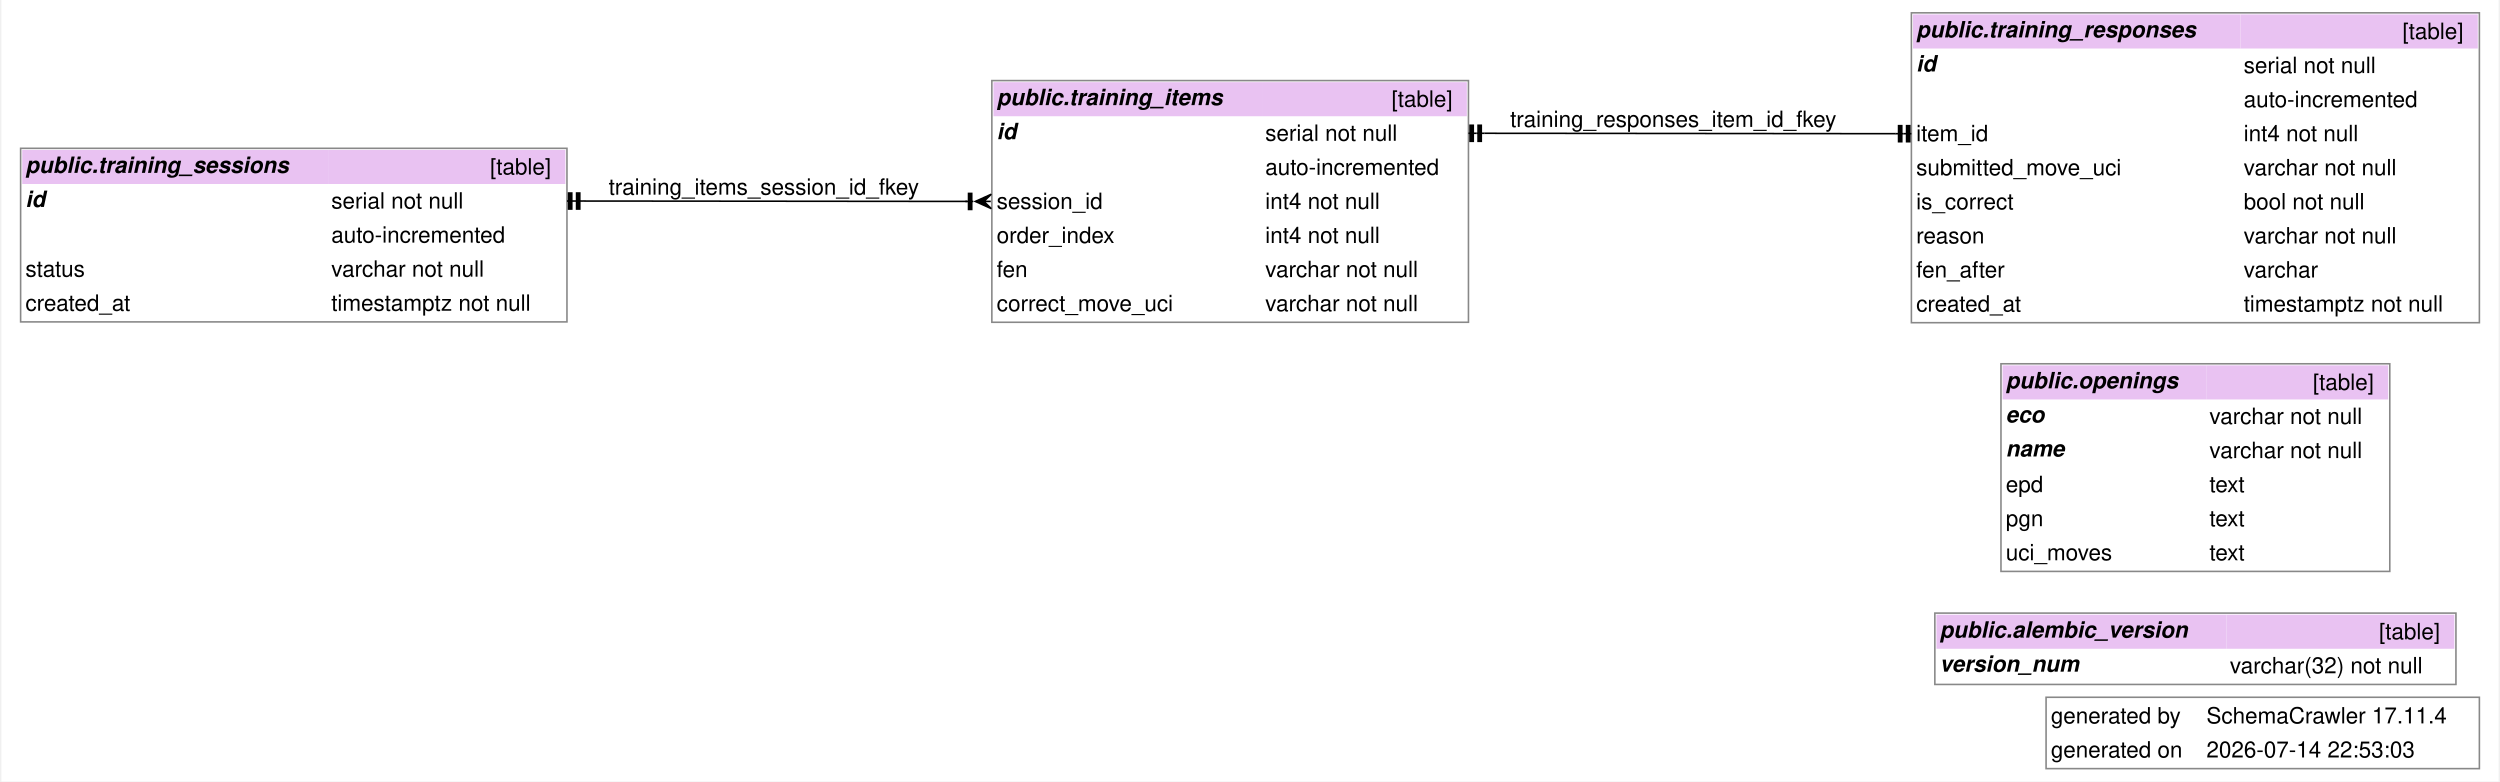
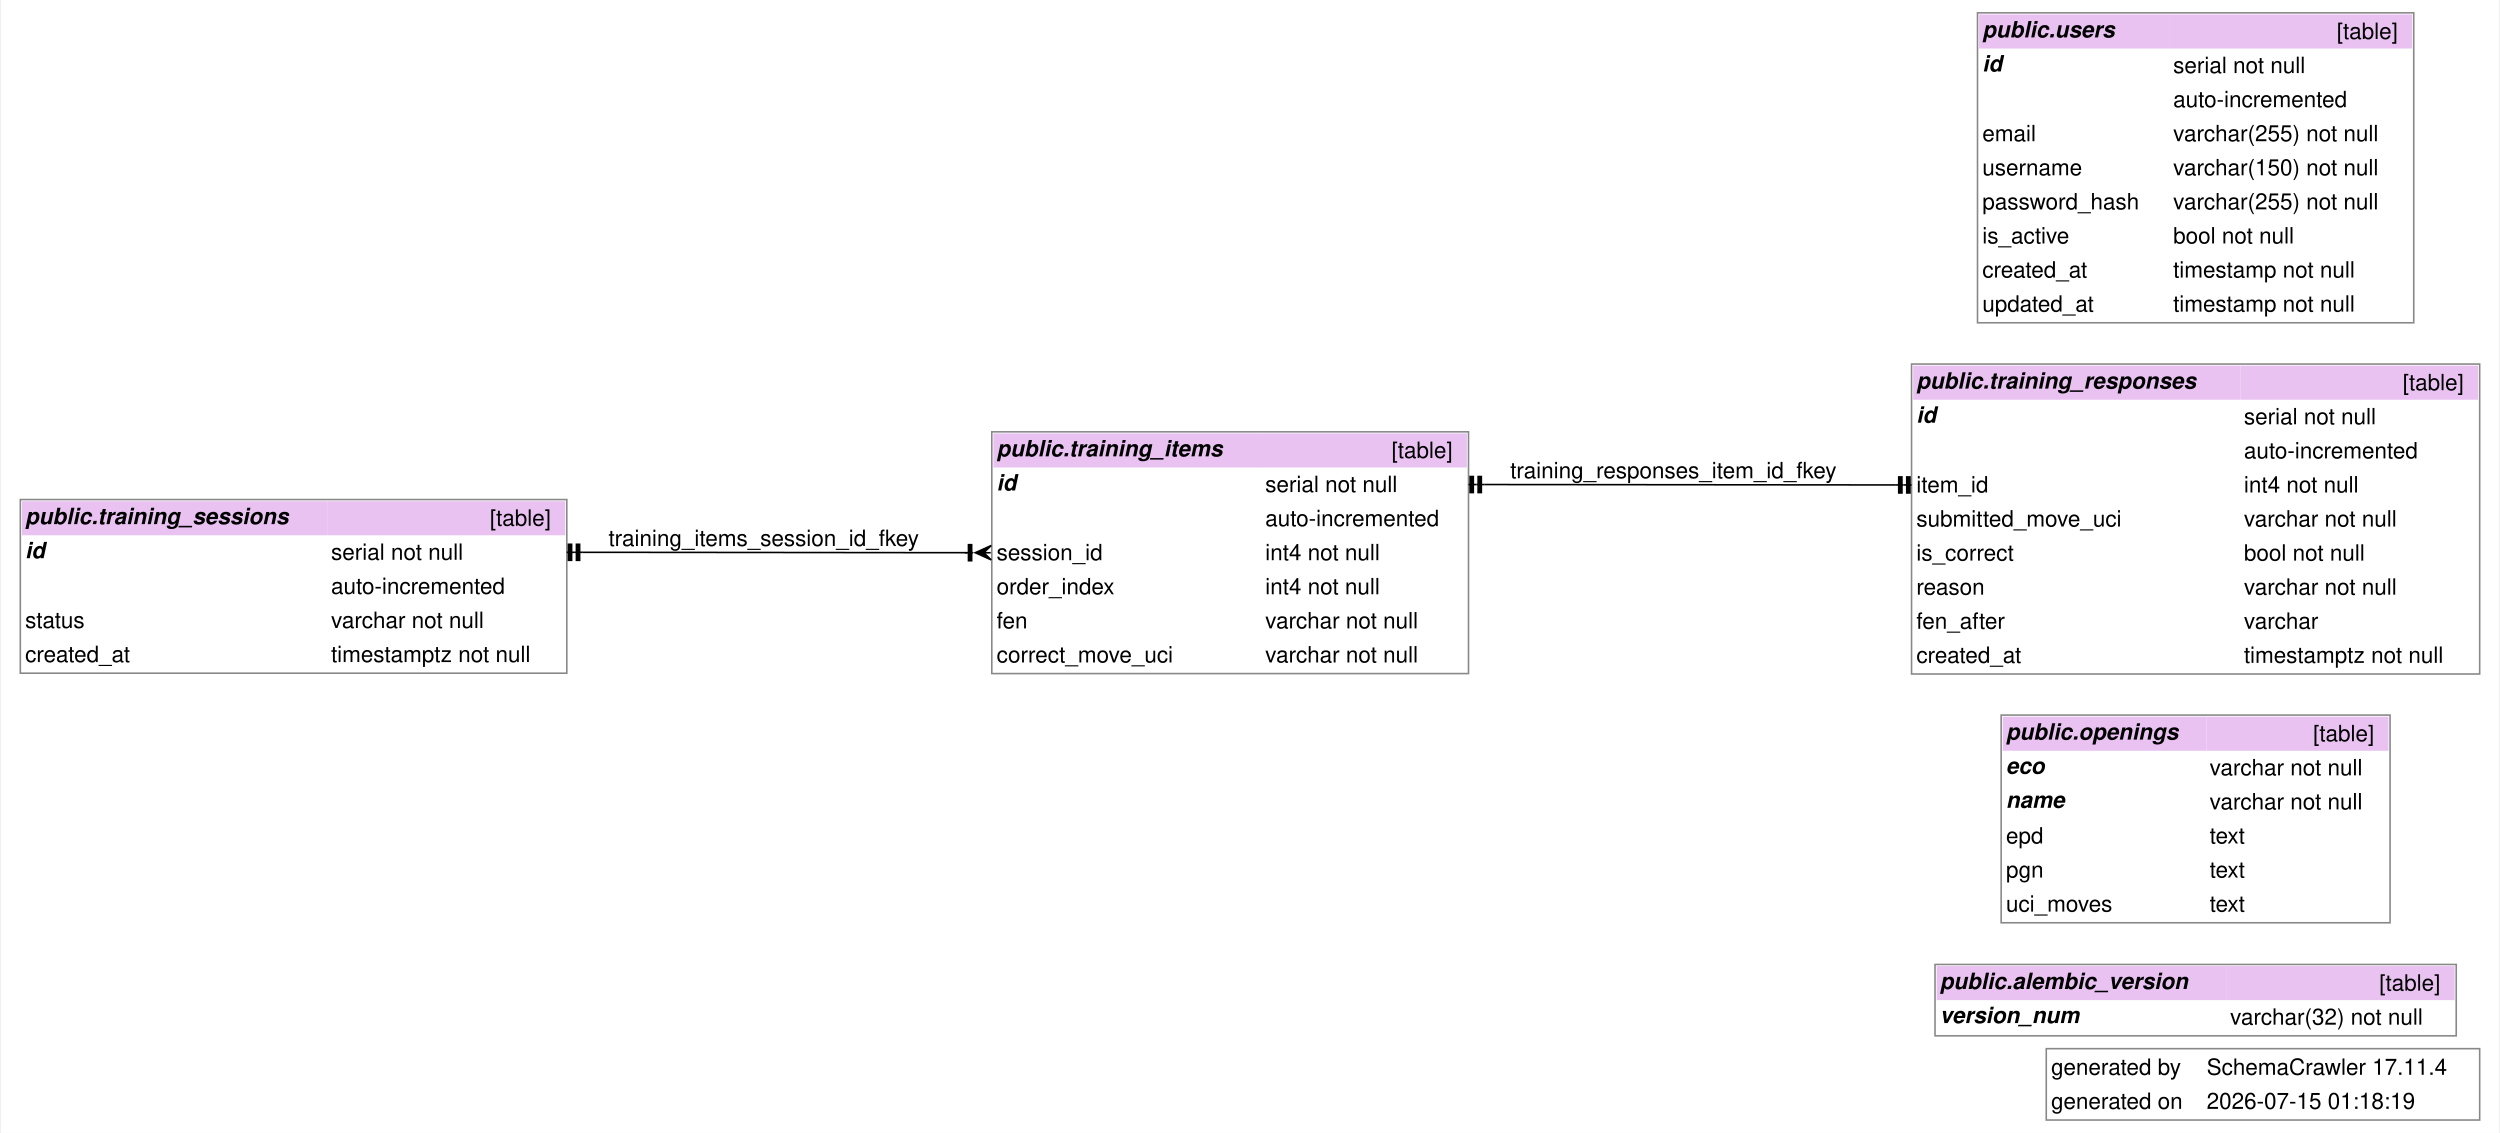
- <svg xmlns="http://www.w3.org/2000/svg" width="1558pt" height="487pt" viewBox="0.00 0.00 1557.50 487.38">
-   <g id="graph0" class="graph" transform="scale(1 1) rotate(0) translate(4 483.38)">
-     <polygon fill="white" stroke="none" points="-4,4 -4,-483.38 1553.5,-483.38 1553.5,4 -4,4" />
+ <svg xmlns="http://www.w3.org/2000/svg" width="1558pt" height="706pt" viewBox="0.00 0.00 1557.50 706.38">
+   <g id="graph0" class="graph" transform="scale(1 1) rotate(0) translate(4 702.38)">
+     <polygon fill="white" stroke="none" points="-4,4 -4,-702.38 1553.5,-702.38 1553.5,4 -4,4" />
    <text text-anchor="start" x="1274.25" y="-32.2" font-family="Helvetica,sans-Serif" font-size="14.00">generated by</text>
    <text text-anchor="start" x="1371.25" y="-32.2" font-family="Helvetica,sans-Serif" font-size="14.00">SchemaCrawler 17.11.4</text>
    <text text-anchor="start" x="1274.25" y="-10.95" font-family="Helvetica,sans-Serif" font-size="14.00">generated on</text>
-     <text text-anchor="start" x="1371.25" y="-10.95" font-family="Helvetica,sans-Serif" font-size="14.00">2026-07-14 22:53:03</text>
+     <text text-anchor="start" x="1371.25" y="-10.95" font-family="Helvetica,sans-Serif" font-size="14.00">2026-07-15 01:18:19</text>
    <polygon fill="none" stroke="#888888" points="1271.25,-4 1271.25,-48.5 1541.5,-48.5 1541.5,-4 1271.25,-4" />
    <g id="node1" class="node">
      <polygon fill="#e9c2f2" stroke="none" points="1202.88,-78.75 1202.88,-100 1383.88,-100 1383.88,-78.75 1202.88,-78.75" />
      <text text-anchor="start" x="1204.88" y="-85.7" font-family="Helvetica,sans-Serif" font-weight="bold" font-style="italic" font-size="14.00">public.alembic_version</text>
      <polygon fill="#e9c2f2" stroke="none" points="1383.88,-78.75 1383.88,-100 1525.88,-100 1525.88,-78.75 1383.88,-78.75" />
      <text text-anchor="start" x="1478.88" y="-84.7" font-family="Helvetica,sans-Serif" font-size="14.00">[table]</text>
      <text text-anchor="start" x="1204.88" y="-64.45" font-family="Helvetica,sans-Serif" font-weight="bold" font-style="italic" font-size="14.00">version_num</text>
      <text text-anchor="start" x="1342.25" y="-63.45" font-family="Helvetica,sans-Serif" font-size="14.00"> </text>
      <text text-anchor="start" x="1385.88" y="-63.45" font-family="Helvetica,sans-Serif" font-size="14.00">varchar(32) not null</text>
      <polygon fill="none" stroke="#888888" points="1201.88,-56.5 1201.88,-101 1526.88,-101 1526.88,-56.5 1201.88,-56.5" />
    </g>
    <g id="node2" class="node">
      <polygon fill="#e9c2f2" stroke="none" points="1244.12,-234.25 1244.12,-255.5 1371.12,-255.5 1371.12,-234.25 1244.12,-234.25" />
      <text text-anchor="start" x="1246.12" y="-241.2" font-family="Helvetica,sans-Serif" font-weight="bold" font-style="italic" font-size="14.00">public.openings</text>
      <polygon fill="#e9c2f2" stroke="none" points="1371.12,-234.25 1371.12,-255.5 1484.62,-255.5 1484.62,-234.25 1371.12,-234.25" />
      <text text-anchor="start" x="1437.62" y="-240.2" font-family="Helvetica,sans-Serif" font-size="14.00">[table]</text>
      <text text-anchor="start" x="1246.12" y="-219.95" font-family="Helvetica,sans-Serif" font-weight="bold" font-style="italic" font-size="14.00">eco</text>
      <text text-anchor="start" x="1343.75" y="-218.95" font-family="Helvetica,sans-Serif" font-size="14.00"> </text>
      <text text-anchor="start" x="1373.12" y="-218.95" font-family="Helvetica,sans-Serif" font-size="14.00">varchar not null</text>
      <text text-anchor="start" x="1246.12" y="-198.7" font-family="Helvetica,sans-Serif" font-weight="bold" font-style="italic" font-size="14.00">name</text>
      <text text-anchor="start" x="1343.75" y="-197.7" font-family="Helvetica,sans-Serif" font-size="14.00"> </text>
      <text text-anchor="start" x="1373.12" y="-197.7" font-family="Helvetica,sans-Serif" font-size="14.00">varchar not null</text>
      <text text-anchor="start" x="1246.12" y="-176.45" font-family="Helvetica,sans-Serif" font-size="14.00">epd</text>
      <text text-anchor="start" x="1343.75" y="-176.45" font-family="Helvetica,sans-Serif" font-size="14.00"> </text>
      <text text-anchor="start" x="1373.12" y="-176.45" font-family="Helvetica,sans-Serif" font-size="14.00">text</text>
      <text text-anchor="start" x="1246.12" y="-155.2" font-family="Helvetica,sans-Serif" font-size="14.00">pgn</text>
      <text text-anchor="start" x="1343.75" y="-155.2" font-family="Helvetica,sans-Serif" font-size="14.00"> </text>
      <text text-anchor="start" x="1373.12" y="-155.2" font-family="Helvetica,sans-Serif" font-size="14.00">text</text>
      <text text-anchor="start" x="1246.12" y="-133.95" font-family="Helvetica,sans-Serif" font-size="14.00">uci_moves</text>
      <text text-anchor="start" x="1343.75" y="-133.95" font-family="Helvetica,sans-Serif" font-size="14.00"> </text>
      <text text-anchor="start" x="1373.12" y="-133.95" font-family="Helvetica,sans-Serif" font-size="14.00">text</text>
      <polygon fill="none" stroke="#888888" points="1243.12,-127 1243.12,-256.5 1485.62,-256.5 1485.62,-127 1243.12,-127" />
    </g>
    <g id="node3" class="node">
      <polygon fill="#e9c2f2" stroke="none" points="614.75,-410.88 614.75,-432.12 782.25,-432.12 782.25,-410.88 614.75,-410.88" />
      <text text-anchor="start" x="616.75" y="-417.82" font-family="Helvetica,sans-Serif" font-weight="bold" font-style="italic" font-size="14.00">public.training_items</text>
      <polygon fill="#e9c2f2" stroke="none" points="782.25,-410.88 782.25,-432.12 910,-432.12 910,-410.88 782.25,-410.88" />
      <text text-anchor="start" x="863" y="-416.82" font-family="Helvetica,sans-Serif" font-size="14.00">[table]</text>
      <text text-anchor="start" x="616.75" y="-396.57" font-family="Helvetica,sans-Serif" font-weight="bold" font-style="italic" font-size="14.00">id</text>
      <text text-anchor="start" x="757.88" y="-395.57" font-family="Helvetica,sans-Serif" font-size="14.00"> </text>
      <text text-anchor="start" x="784.25" y="-395.57" font-family="Helvetica,sans-Serif" font-size="14.00">serial not null</text>
      <text text-anchor="start" x="757.88" y="-374.32" font-family="Helvetica,sans-Serif" font-size="14.00"> </text>
      <text text-anchor="start" x="784.25" y="-374.32" font-family="Helvetica,sans-Serif" font-size="14.00">auto-incremented</text>
      <text text-anchor="start" x="616.75" y="-353.07" font-family="Helvetica,sans-Serif" font-size="14.00">session_id</text>
      <text text-anchor="start" x="757.88" y="-353.07" font-family="Helvetica,sans-Serif" font-size="14.00"> </text>
      <text text-anchor="start" x="784.25" y="-353.07" font-family="Helvetica,sans-Serif" font-size="14.00">int4 not null</text>
      <text text-anchor="start" x="616.75" y="-331.82" font-family="Helvetica,sans-Serif" font-size="14.00">order_index</text>
      <text text-anchor="start" x="757.88" y="-331.82" font-family="Helvetica,sans-Serif" font-size="14.00"> </text>
      <text text-anchor="start" x="784.25" y="-331.82" font-family="Helvetica,sans-Serif" font-size="14.00">int4 not null</text>
      <text text-anchor="start" x="616.75" y="-310.57" font-family="Helvetica,sans-Serif" font-size="14.00">fen</text>
      <text text-anchor="start" x="757.88" y="-310.57" font-family="Helvetica,sans-Serif" font-size="14.00"> </text>
      <text text-anchor="start" x="784.25" y="-310.57" font-family="Helvetica,sans-Serif" font-size="14.00">varchar not null</text>
      <text text-anchor="start" x="616.75" y="-289.32" font-family="Helvetica,sans-Serif" font-size="14.00">correct_move_uci</text>
      <text text-anchor="start" x="757.88" y="-289.32" font-family="Helvetica,sans-Serif" font-size="14.00"> </text>
      <text text-anchor="start" x="784.25" y="-289.32" font-family="Helvetica,sans-Serif" font-size="14.00">varchar not null</text>
      <polygon fill="none" stroke="#888888" points="613.75,-282.38 613.75,-433.12 911,-433.12 911,-282.38 613.75,-282.38" />
    </g>
    <g id="node5" class="node">
      <polygon fill="#e9c2f2" stroke="none" points="9,-368.62 9,-389.88 199.75,-389.88 199.75,-368.62 9,-368.62" />
      <text text-anchor="start" x="11" y="-375.57" font-family="Helvetica,sans-Serif" font-weight="bold" font-style="italic" font-size="14.00">public.training_sessions</text>
      <polygon fill="#e9c2f2" stroke="none" points="199.75,-368.62 199.75,-389.88 347.75,-389.88 347.75,-368.62 199.75,-368.62" />
      <text text-anchor="start" x="300.75" y="-374.57" font-family="Helvetica,sans-Serif" font-size="14.00">[table]</text>
      <text text-anchor="start" x="11" y="-354.32" font-family="Helvetica,sans-Serif" font-weight="bold" font-style="italic" font-size="14.00">id</text>
      <text text-anchor="start" x="140.12" y="-353.32" font-family="Helvetica,sans-Serif" font-size="14.00"> </text>
      <text text-anchor="start" x="201.75" y="-353.32" font-family="Helvetica,sans-Serif" font-size="14.00">serial not null</text>
      <text text-anchor="start" x="140.12" y="-332.07" font-family="Helvetica,sans-Serif" font-size="14.00"> </text>
      <text text-anchor="start" x="201.75" y="-332.07" font-family="Helvetica,sans-Serif" font-size="14.00">auto-incremented</text>
      <text text-anchor="start" x="11" y="-310.82" font-family="Helvetica,sans-Serif" font-size="14.00">status</text>
      <text text-anchor="start" x="140.12" y="-310.82" font-family="Helvetica,sans-Serif" font-size="14.00"> </text>
      <text text-anchor="start" x="201.75" y="-310.82" font-family="Helvetica,sans-Serif" font-size="14.00">varchar not null</text>
      <text text-anchor="start" x="11" y="-289.57" font-family="Helvetica,sans-Serif" font-size="14.00">created_at</text>
      <text text-anchor="start" x="140.12" y="-289.57" font-family="Helvetica,sans-Serif" font-size="14.00"> </text>
      <text text-anchor="start" x="201.75" y="-289.57" font-family="Helvetica,sans-Serif" font-size="14.00">timestamptz not null</text>
      <polygon fill="none" stroke="#888888" points="8,-282.62 8,-390.88 348.75,-390.88 348.75,-282.62 8,-282.62" />
    </g>
    <g id="edge2" class="edge">
      <path fill="none" stroke="black" d="M598.4,-357.75C496.33,-357.77 463.24,-357.99 358.75,-358" />
      <polygon fill="black" stroke="black" points="603.42,-357.75 613.42,-362.25 608.75,-357.75 613.08,-357.75 613.08,-357.75 613.08,-357.75 608.75,-357.75 613.42,-353.25 603.42,-357.75" />
      <polygon fill="black" stroke="black" points="601.2,-352.75 601.2,-362.75 599.2,-362.75 599.2,-352.75 601.2,-352.75" />
      <polyline fill="none" stroke="black" points="602.2,-357.75 597.2,-357.75" />
      <polygon fill="black" stroke="black" points="349.75,-363 349.75,-353 351.75,-353 351.75,-363 349.75,-363" />
      <polyline fill="none" stroke="black" points="348.75,-358 353.75,-358" />
      <polygon fill="black" stroke="black" points="354.75,-363 354.75,-353 356.75,-353 356.75,-363 354.75,-363" />
      <polyline fill="none" stroke="black" points="353.75,-358 358.75,-358" />
      <text text-anchor="start" x="374.75" y="-361.95" font-family="Helvetica,sans-Serif" font-size="14.00">training_items_session_id_fkey</text>
    </g>
    <g id="node4" class="node">
      <polygon fill="#e9c2f2" stroke="none" points="1188.25,-453.12 1188.25,-474.38 1392.5,-474.38 1392.5,-453.12 1188.25,-453.12" />
      <text text-anchor="start" x="1190.25" y="-460.07" font-family="Helvetica,sans-Serif" font-weight="bold" font-style="italic" font-size="14.00">public.training_responses</text>
      <polygon fill="#e9c2f2" stroke="none" points="1392.5,-453.12 1392.5,-474.38 1540.5,-474.38 1540.5,-453.12 1392.5,-453.12" />
      <text text-anchor="start" x="1493.5" y="-459.07" font-family="Helvetica,sans-Serif" font-size="14.00">[table]</text>
      <text text-anchor="start" x="1190.25" y="-438.82" font-family="Helvetica,sans-Serif" font-weight="bold" font-style="italic" font-size="14.00">id</text>
      <text text-anchor="start" x="1361.38" y="-437.82" font-family="Helvetica,sans-Serif" font-size="14.00"> </text>
      <text text-anchor="start" x="1394.5" y="-437.82" font-family="Helvetica,sans-Serif" font-size="14.00">serial not null</text>
      <text text-anchor="start" x="1361.38" y="-416.57" font-family="Helvetica,sans-Serif" font-size="14.00"> </text>
      <text text-anchor="start" x="1394.5" y="-416.57" font-family="Helvetica,sans-Serif" font-size="14.00">auto-incremented</text>
      <text text-anchor="start" x="1190.25" y="-395.32" font-family="Helvetica,sans-Serif" font-size="14.00">item_id</text>
      <text text-anchor="start" x="1361.38" y="-395.32" font-family="Helvetica,sans-Serif" font-size="14.00"> </text>
      <text text-anchor="start" x="1394.5" y="-395.32" font-family="Helvetica,sans-Serif" font-size="14.00">int4 not null</text>
      <text text-anchor="start" x="1190.25" y="-374.07" font-family="Helvetica,sans-Serif" font-size="14.00">submitted_move_uci</text>
      <text text-anchor="start" x="1361.38" y="-374.07" font-family="Helvetica,sans-Serif" font-size="14.00"> </text>
      <text text-anchor="start" x="1394.5" y="-374.07" font-family="Helvetica,sans-Serif" font-size="14.00">varchar not null</text>
      <text text-anchor="start" x="1190.25" y="-352.82" font-family="Helvetica,sans-Serif" font-size="14.00">is_correct</text>
      <text text-anchor="start" x="1361.38" y="-352.82" font-family="Helvetica,sans-Serif" font-size="14.00"> </text>
      <text text-anchor="start" x="1394.5" y="-352.82" font-family="Helvetica,sans-Serif" font-size="14.00">bool not null</text>
      <text text-anchor="start" x="1190.25" y="-331.57" font-family="Helvetica,sans-Serif" font-size="14.00">reason</text>
      <text text-anchor="start" x="1361.38" y="-331.57" font-family="Helvetica,sans-Serif" font-size="14.00"> </text>
      <text text-anchor="start" x="1394.5" y="-331.57" font-family="Helvetica,sans-Serif" font-size="14.00">varchar not null</text>
      <text text-anchor="start" x="1190.25" y="-310.32" font-family="Helvetica,sans-Serif" font-size="14.00">fen_after</text>
      <text text-anchor="start" x="1361.38" y="-310.32" font-family="Helvetica,sans-Serif" font-size="14.00"> </text>
      <text text-anchor="start" x="1394.5" y="-310.32" font-family="Helvetica,sans-Serif" font-size="14.00">varchar</text>
      <text text-anchor="start" x="1190.25" y="-289.07" font-family="Helvetica,sans-Serif" font-size="14.00">created_at</text>
      <text text-anchor="start" x="1361.38" y="-289.07" font-family="Helvetica,sans-Serif" font-size="14.00"> </text>
      <text text-anchor="start" x="1394.5" y="-289.07" font-family="Helvetica,sans-Serif" font-size="14.00">timestamptz not null</text>
      <polygon fill="none" stroke="#888888" points="1187.25,-282.12 1187.25,-475.38 1541.5,-475.38 1541.5,-282.12 1187.25,-282.12" />
    </g>
    <g id="edge1" class="edge">
      <path fill="none" stroke="black" d="M1177.38,-400C1065.97,-400.01 1032.32,-400.24 920.94,-400.25" />
      <polygon fill="black" stroke="black" points="1186.25,-395 1186.25,-405 1184.25,-405 1184.25,-395 1186.25,-395" />
      <polyline fill="none" stroke="black" points="1187.25,-400 1182.25,-400" />
      <polygon fill="black" stroke="black" points="1181.25,-395 1181.25,-405 1179.25,-405 1179.25,-395 1181.25,-395" />
      <polyline fill="none" stroke="black" points="1182.25,-400 1177.25,-400" />
      <polygon fill="black" stroke="black" points="912,-405.25 912,-395.25 914,-395.25 914,-405.25 912,-405.25" />
      <polyline fill="none" stroke="black" points="911,-400.25 916,-400.25" />
      <polygon fill="black" stroke="black" points="917,-405.25 917,-395.25 919,-395.25 919,-405.25 917,-405.25" />
      <polyline fill="none" stroke="black" points="916,-400.25 921,-400.25" />
      <text text-anchor="start" x="937" y="-404.2" font-family="Helvetica,sans-Serif" font-size="14.00">training_responses_item_id_fkey</text>
    </g>
+     <g id="node6" class="node">
+       <polygon fill="#e9c2f2" stroke="none" points="1229.38,-672.12 1229.38,-693.38 1348.38,-693.38 1348.38,-672.12 1229.38,-672.12" />
+       <text text-anchor="start" x="1231.38" y="-679.08" font-family="Helvetica,sans-Serif" font-weight="bold" font-style="italic" font-size="14.00">public.users</text>
+       <polygon fill="#e9c2f2" stroke="none" points="1348.38,-672.12 1348.38,-693.38 1499.38,-693.38 1499.38,-672.12 1348.38,-672.12" />
+       <text text-anchor="start" x="1452.38" y="-678.08" font-family="Helvetica,sans-Serif" font-size="14.00">[table]</text>
+       <text text-anchor="start" x="1231.38" y="-657.83" font-family="Helvetica,sans-Serif" font-weight="bold" font-style="italic" font-size="14.00">id</text>
+       <text text-anchor="start" x="1341.88" y="-656.83" font-family="Helvetica,sans-Serif" font-size="14.00"> </text>
+       <text text-anchor="start" x="1350.38" y="-656.83" font-family="Helvetica,sans-Serif" font-size="14.00">serial not null</text>
+       <text text-anchor="start" x="1341.88" y="-635.58" font-family="Helvetica,sans-Serif" font-size="14.00"> </text>
+       <text text-anchor="start" x="1350.38" y="-635.58" font-family="Helvetica,sans-Serif" font-size="14.00">auto-incremented</text>
+       <text text-anchor="start" x="1231.38" y="-614.33" font-family="Helvetica,sans-Serif" font-size="14.00">email</text>
+       <text text-anchor="start" x="1341.88" y="-614.33" font-family="Helvetica,sans-Serif" font-size="14.00"> </text>
+       <text text-anchor="start" x="1350.38" y="-614.33" font-family="Helvetica,sans-Serif" font-size="14.00">varchar(255) not null</text>
+       <text text-anchor="start" x="1231.38" y="-593.08" font-family="Helvetica,sans-Serif" font-size="14.00">username</text>
+       <text text-anchor="start" x="1341.88" y="-593.08" font-family="Helvetica,sans-Serif" font-size="14.00"> </text>
+       <text text-anchor="start" x="1350.38" y="-593.08" font-family="Helvetica,sans-Serif" font-size="14.00">varchar(150) not null</text>
+       <text text-anchor="start" x="1231.38" y="-571.83" font-family="Helvetica,sans-Serif" font-size="14.00">password_hash</text>
+       <text text-anchor="start" x="1341.88" y="-571.83" font-family="Helvetica,sans-Serif" font-size="14.00"> </text>
+       <text text-anchor="start" x="1350.38" y="-571.83" font-family="Helvetica,sans-Serif" font-size="14.00">varchar(255) not null</text>
+       <text text-anchor="start" x="1231.38" y="-550.58" font-family="Helvetica,sans-Serif" font-size="14.00">is_active</text>
+       <text text-anchor="start" x="1341.88" y="-550.58" font-family="Helvetica,sans-Serif" font-size="14.00"> </text>
+       <text text-anchor="start" x="1350.38" y="-550.58" font-family="Helvetica,sans-Serif" font-size="14.00">bool not null</text>
+       <text text-anchor="start" x="1231.38" y="-529.33" font-family="Helvetica,sans-Serif" font-size="14.00">created_at</text>
+       <text text-anchor="start" x="1341.88" y="-529.33" font-family="Helvetica,sans-Serif" font-size="14.00"> </text>
+       <text text-anchor="start" x="1350.38" y="-529.33" font-family="Helvetica,sans-Serif" font-size="14.00">timestamp not null</text>
+       <text text-anchor="start" x="1231.38" y="-508.07" font-family="Helvetica,sans-Serif" font-size="14.00">updated_at</text>
+       <text text-anchor="start" x="1341.88" y="-508.07" font-family="Helvetica,sans-Serif" font-size="14.00"> </text>
+       <text text-anchor="start" x="1350.38" y="-508.07" font-family="Helvetica,sans-Serif" font-size="14.00">timestamp not null</text>
+       <polygon fill="none" stroke="#888888" points="1228.38,-501.12 1228.38,-694.38 1500.38,-694.38 1500.38,-501.12 1228.38,-501.12" />
+     </g>
  </g>
</svg>
